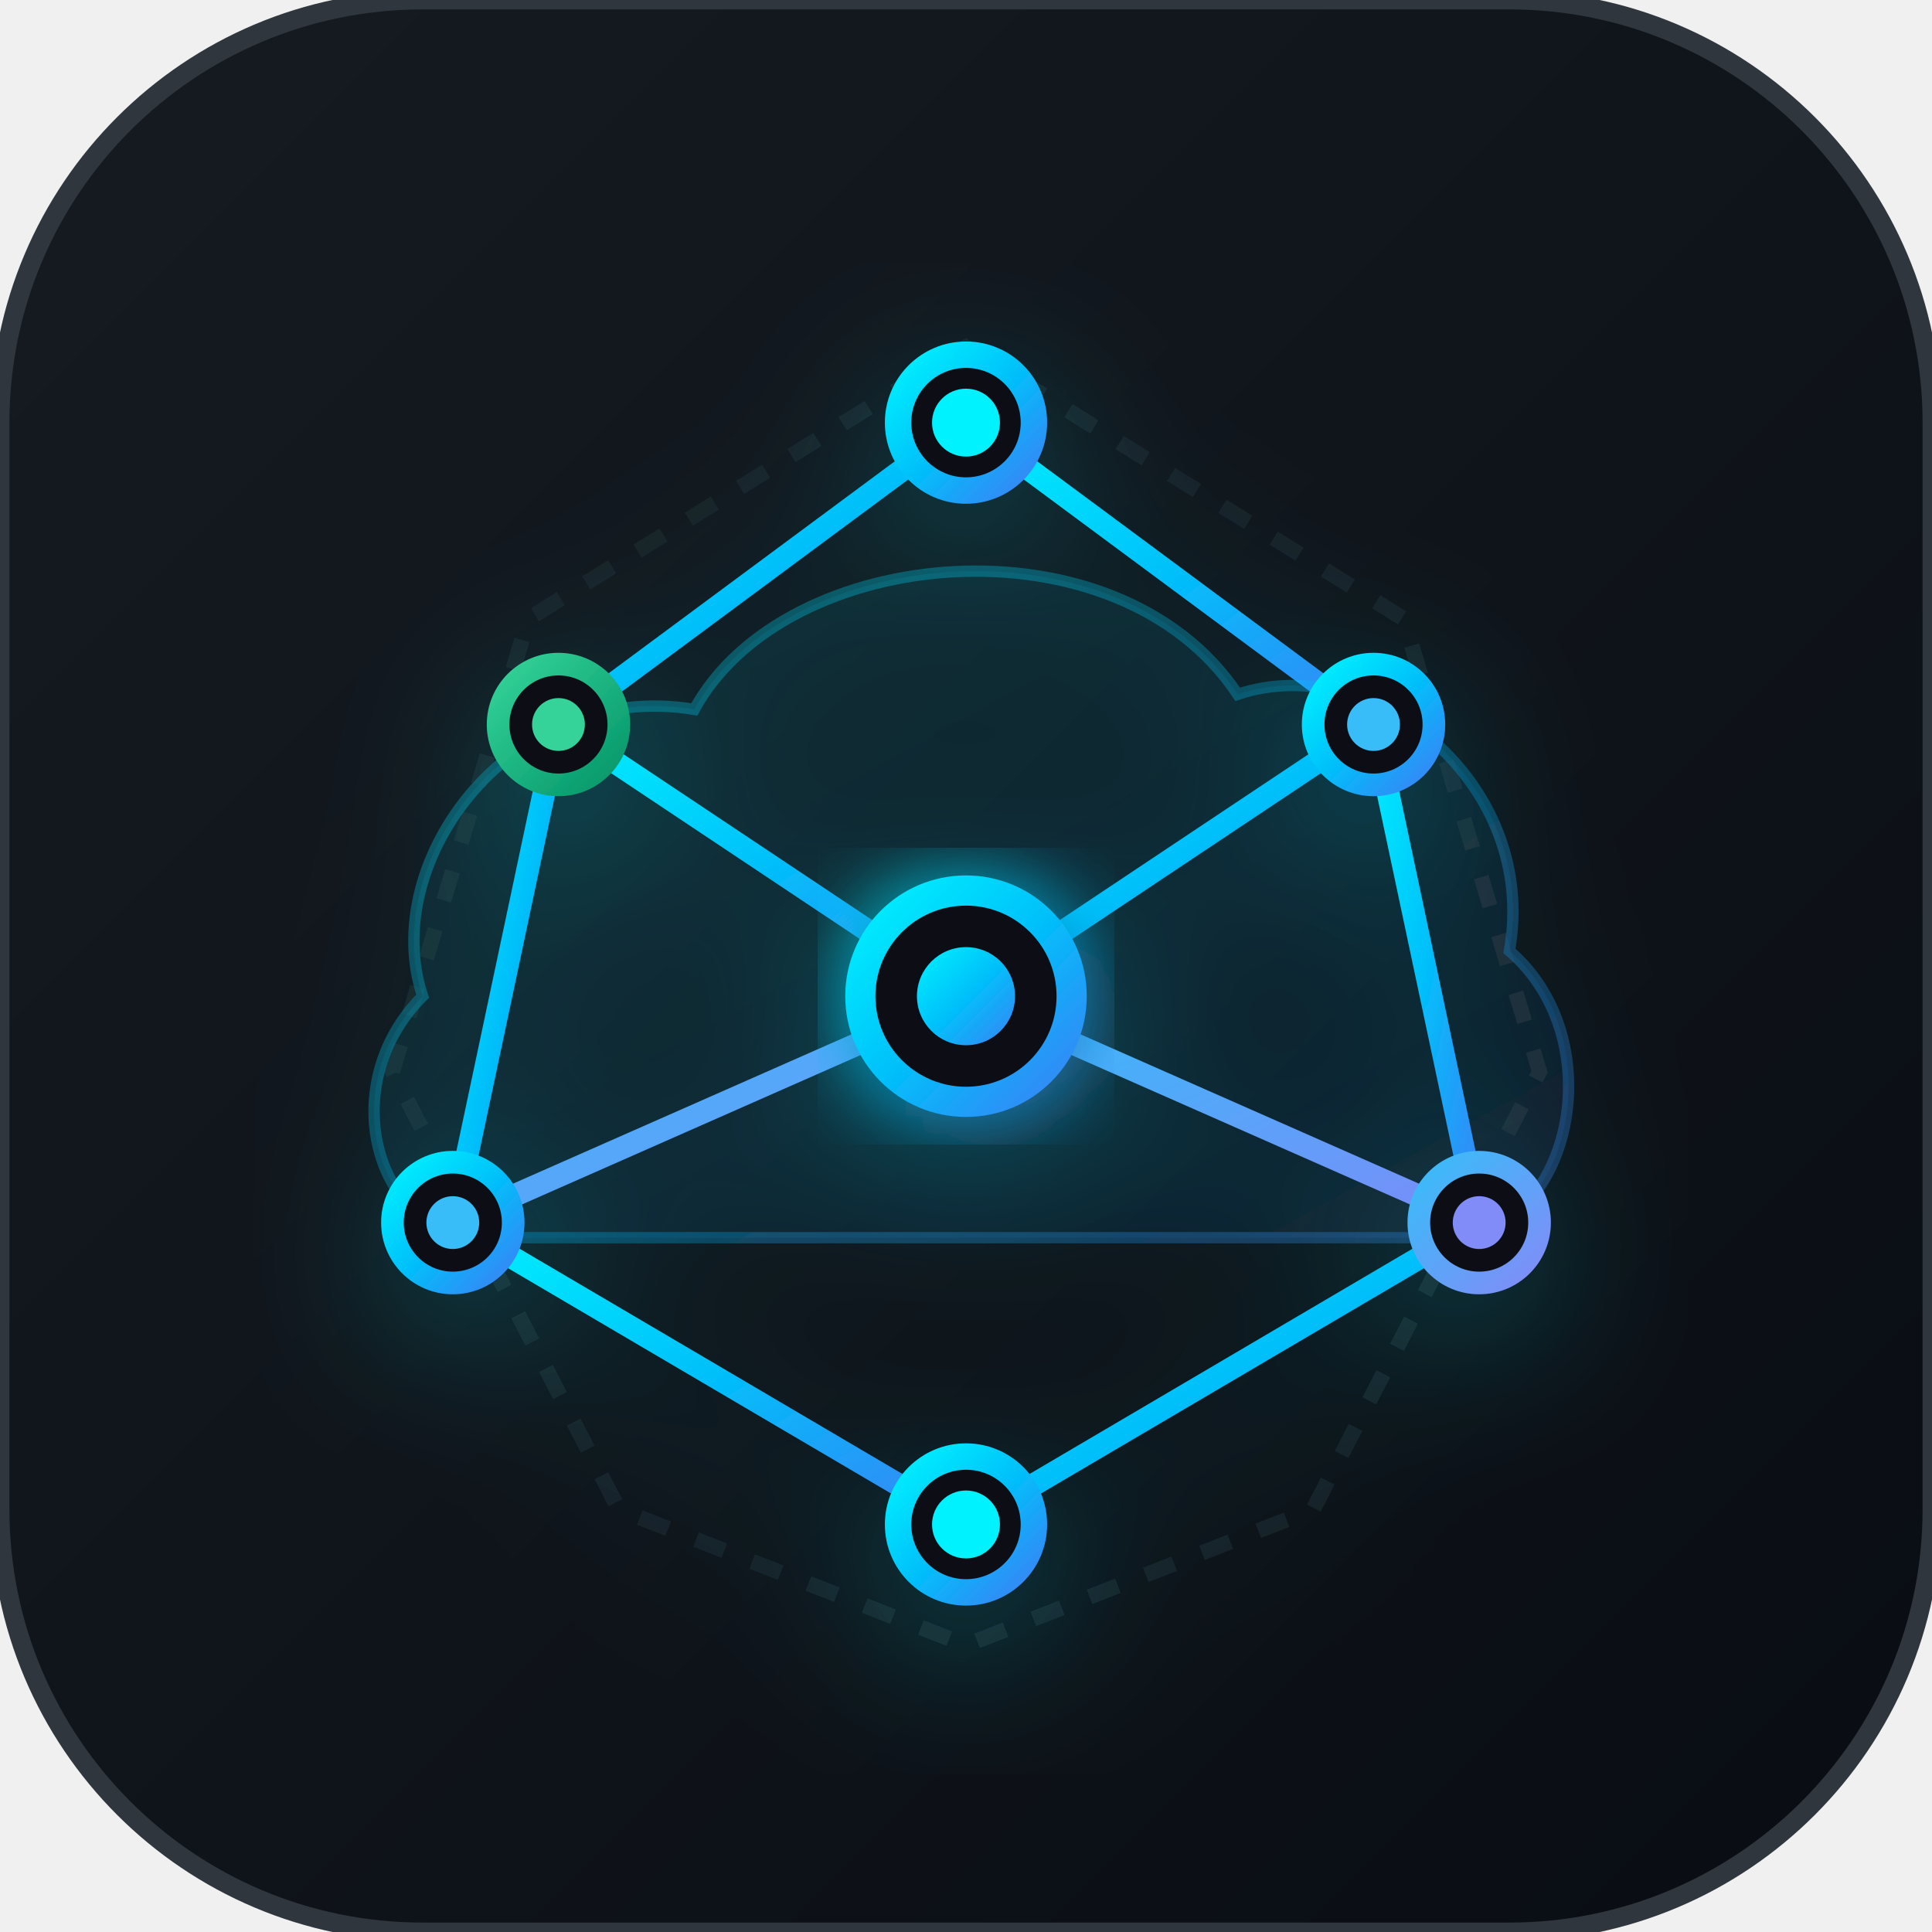
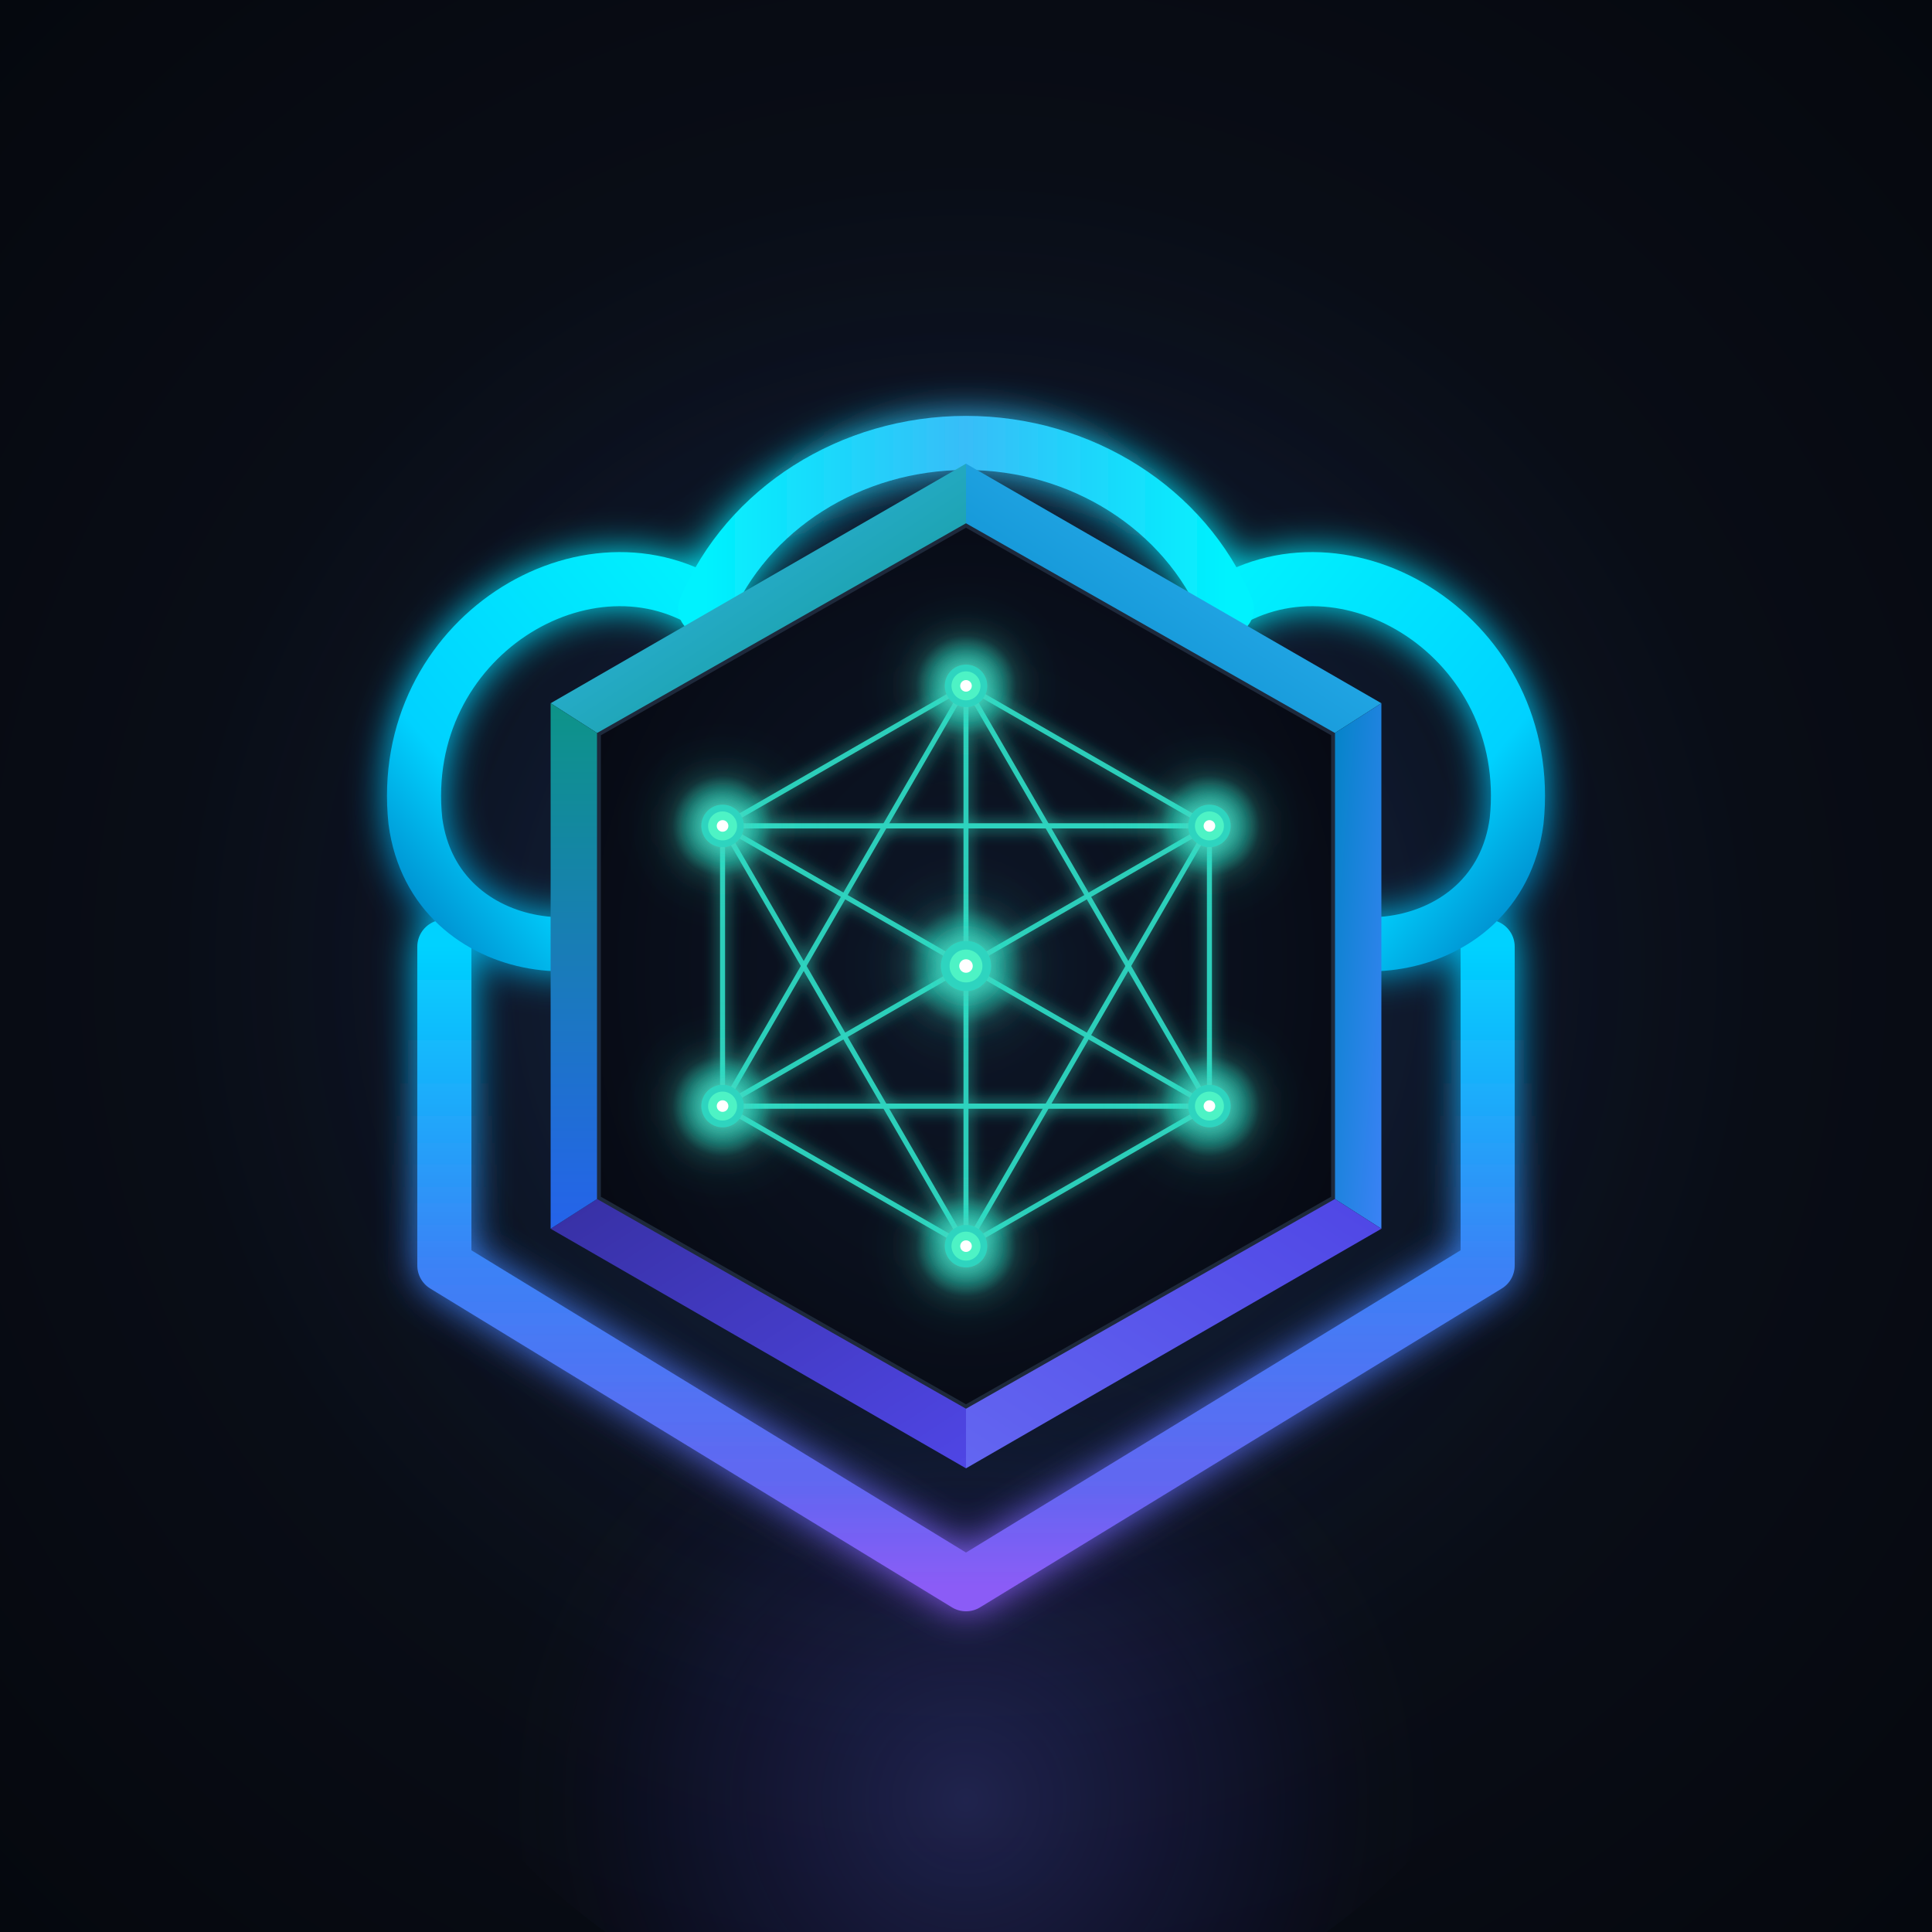
- <svg xmlns="http://www.w3.org/2000/svg" viewBox="0 0 256 256" width="100%" height="100%">
+ <svg xmlns="http://www.w3.org/2000/svg" viewBox="0 0 1000 1000" width="100%" height="100%">
  <defs>
-     <linearGradient id="bgGrad" x1="0%" y1="0%" x2="100%" y2="100%">
-       <stop offset="0%" stop-color="#161b22" />
-       <stop offset="100%" stop-color="#090d13" />
+     <radialGradient id="bgGrad" cx="50%" cy="50%" r="70%">
+       <stop offset="0%" stop-color="#0f172a" />
+       <stop offset="60%" stop-color="#090d16" />
+       <stop offset="100%" stop-color="#05080e" />
+     </radialGradient>
+     <radialGradient id="centerAura" cx="50%" cy="50%" r="50%">
+       <stop offset="0%" stop-color="#00f2fe" stop-opacity="0.18" />
+       <stop offset="40%" stop-color="#3b82f6" stop-opacity="0.10" />
+       <stop offset="100%" stop-color="#0f172a" stop-opacity="0" />
+     </radialGradient>
+     <radialGradient id="shieldBottomGlow" cx="50%" cy="80%" r="40%">
+       <stop offset="0%" stop-color="#6366f1" stop-opacity="0.25" />
+       <stop offset="60%" stop-color="#4f46e5" stop-opacity="0.08" />
+       <stop offset="100%" stop-color="#090d16" stop-opacity="0" />
+     </radialGradient>
+     <linearGradient id="cloudGrad" x1="0%" y1="0%" x2="100%" y2="0%">
+       <stop offset="0%" stop-color="#00f2fe" />
+       <stop offset="50%" stop-color="#38bdf8" />
+       <stop offset="100%" stop-color="#00f2fe" />
    </linearGradient>
-     <linearGradient id="cyanBlue" x1="0%" y1="0%" x2="100%" y2="100%">
+     <linearGradient id="cloudLeftGrad" x1="100%" y1="0%" x2="0%" y2="100%">
      <stop offset="0%" stop-color="#00f2fe" />
-       <stop offset="50%" stop-color="#00c0fa" />
+       <stop offset="70%" stop-color="#00d2ff" />
+       <stop offset="100%" stop-color="#0284c7" />
+     </linearGradient>
+     <linearGradient id="cloudRightGrad" x1="0%" y1="0%" x2="100%" y2="100%">
+       <stop offset="0%" stop-color="#00f2fe" />
+       <stop offset="70%" stop-color="#00d2ff" />
+       <stop offset="100%" stop-color="#0284c7" />
+     </linearGradient>
+     <linearGradient id="shieldBracketGrad" x1="0%" y1="0%" x2="0%" y2="100%">
+       <stop offset="0%" stop-color="#00d2ff" />
+       <stop offset="50%" stop-color="#3b82f6" />
+       <stop offset="85%" stop-color="#6366f1" />
+       <stop offset="100%" stop-color="#8b5cf6" />
+     </linearGradient>
+     <linearGradient id="bevelTopLeft" x1="0%" y1="0%" x2="100%" y2="100%">
+       <stop offset="0%" stop-color="#38bdf8" />
+       <stop offset="100%" stop-color="#0d9488" />
+     </linearGradient>
+     <linearGradient id="bevelTopRight" x1="100%" y1="0%" x2="0%" y2="100%">
+       <stop offset="0%" stop-color="#38bdf8" />
+       <stop offset="100%" stop-color="#0284c7" />
+     </linearGradient>
+     <linearGradient id="bevelRight" x1="0%" y1="0%" x2="100%" y2="100%">
+       <stop offset="0%" stop-color="#0284c7" />
      <stop offset="100%" stop-color="#3b82f6" />
    </linearGradient>
-     <linearGradient id="blueViolet" x1="0%" y1="0%" x2="100%" y2="100%">
-       <stop offset="0%" stop-color="#38bdf8" />
-       <stop offset="100%" stop-color="#818cf8" />
+     <linearGradient id="bevelBottomRight" x1="100%" y1="0%" x2="0%" y2="100%">
+       <stop offset="0%" stop-color="#4f46e5" />
+       <stop offset="100%" stop-color="#6366f1" />
    </linearGradient>
-     <linearGradient id="emeraldGlow" x1="0%" y1="0%" x2="100%" y2="100%">
-       <stop offset="0%" stop-color="#34d399" />
-       <stop offset="100%" stop-color="#059669" />
+     <linearGradient id="bevelBottomLeft" x1="0%" y1="0%" x2="100%" y2="100%">
+       <stop offset="0%" stop-color="#3730a3" />
+       <stop offset="100%" stop-color="#4f46e5" />
    </linearGradient>
-     <filter id="coreGlow" x="-20%" y="-20%" width="140%" height="140%">
-       <feGaussianBlur stdDeviation="5" result="blur" />
+     <linearGradient id="bevelLeft" x1="0%" y1="100%" x2="0%" y2="0%">
+       <stop offset="0%" stop-color="#2563eb" />
+       <stop offset="100%" stop-color="#0d9488" />
+     </linearGradient>
+     <radialGradient id="innerHexGrad" cx="50%" cy="50%" r="60%">
+       <stop offset="0%" stop-color="#0e1728" />
+       <stop offset="70%" stop-color="#090e1a" />
+       <stop offset="100%" stop-color="#060912" />
+     </radialGradient>
+     <filter id="nodeGlowFilter" x="-50%" y="-50%" width="200%" height="200%">
+       <feGaussianBlur stdDeviation="7" result="blur1" />
+       <feGaussianBlur stdDeviation="14" result="blur2" />
+       <feMerge>
+         <feMergeNode in="blur2" />
+         <feMergeNode in="blur1" />
+         <feMergeNode in="SourceGraphic" />
+       </feMerge>
+     </filter>
+     <filter id="lineGlowFilter" x="-20%" y="-20%" width="140%" height="140%">
+       <feGaussianBlur stdDeviation="4" result="blur" />
      <feMerge>
        <feMergeNode in="blur" />
        <feMergeNode in="SourceGraphic" />
      </feMerge>
    </filter>
-     <filter id="softShadow" x="-10%" y="-10%" width="120%" height="120%">
-       <feDropShadow dx="0" dy="6" stdDeviation="10" flood-color="#00f2fe" flood-opacity="0.25" />
+     <filter id="ribbonGlow" x="-20%" y="-20%" width="140%" height="140%">
+       <feGaussianBlur stdDeviation="10" result="blur" />
+       <feMerge>
+         <feMergeNode in="blur" />
+         <feMergeNode in="SourceGraphic" />
+       </feMerge>
    </filter>
+     <radialGradient id="nodeHalo" cx="50%" cy="50%" r="50%">
+       <stop offset="0%" stop-color="#4ef3c5" stop-opacity="0.8" />
+       <stop offset="45%" stop-color="#2dd4bf" stop-opacity="0.4" />
+       <stop offset="100%" stop-color="#00f5d4" stop-opacity="0" />
+     </radialGradient>
  </defs>
-   <rect width="256" height="256" rx="56" fill="url(#bgGrad)" stroke="#30363d" stroke-width="2.5" />
-   <g filter="url(#softShadow)" transform="translate(0, 4)">
-     <path d="M 128 42 L 186 78 L 204 138 L 174 196 L 128 214 L 82 196 L 52 138 L 70 78 Z" fill="none" stroke="#21262d" stroke-width="2" stroke-dasharray="4 4" opacity="0.6" />
-     <line x1="128" y1="52" x2="74" y2="92" stroke="url(#cyanBlue)" stroke-width="3" stroke-linecap="round" />
-     <line x1="128" y1="52" x2="182" y2="92" stroke="url(#cyanBlue)" stroke-width="3" stroke-linecap="round" />
-     <line x1="74" y1="92" x2="128" y2="128" stroke="url(#cyanBlue)" stroke-width="3" stroke-linecap="round" />
-     <line x1="74" y1="92" x2="60" y2="158" stroke="url(#cyanBlue)" stroke-width="3" stroke-linecap="round" />
-     <line x1="182" y1="92" x2="128" y2="128" stroke="url(#cyanBlue)" stroke-width="3" stroke-linecap="round" />
-     <line x1="182" y1="92" x2="196" y2="158" stroke="url(#cyanBlue)" stroke-width="3" stroke-linecap="round" />
-     <line x1="128" y1="128" x2="60" y2="158" stroke="url(#blueViolet)" stroke-width="3" stroke-linecap="round" />
-     <line x1="128" y1="128" x2="196" y2="158" stroke="url(#blueViolet)" stroke-width="3" stroke-linecap="round" />
-     <line x1="128" y1="128" x2="128" y2="198" stroke="url(#blueViolet)" stroke-width="3.5" stroke-linecap="round" />
-     <line x1="60" y1="158" x2="128" y2="198" stroke="url(#cyanBlue)" stroke-width="3" stroke-linecap="round" />
-     <line x1="196" y1="158" x2="128" y2="198" stroke="url(#cyanBlue)" stroke-width="3" stroke-linecap="round" />
-     <path d="M 64 160 C 50 160, 44 140, 56 128 C 50 110, 68 86, 92 90 C 104 68, 148 64, 164 88 C 182 82, 204 100, 200 122 C 214 134, 208 160, 192 160 Z" fill="url(#cyanBlue)" fill-opacity="0.08" stroke="url(#cyanBlue)" stroke-width="1.5" stroke-opacity="0.3" />
-     <circle cx="128" cy="52" r="9" fill="#0d1117" stroke="url(#cyanBlue)" stroke-width="3.5" />
-     <circle cx="128" cy="52" r="4.5" fill="#00f2fe" />
-     <circle cx="74" cy="92" r="8" fill="#0d1117" stroke="url(#emeraldGlow)" stroke-width="3" />
-     <circle cx="74" cy="92" r="3.5" fill="#34d399" />
-     <circle cx="182" cy="92" r="8" fill="#0d1117" stroke="url(#cyanBlue)" stroke-width="3" />
-     <circle cx="182" cy="92" r="3.5" fill="#38bdf8" />
-     <circle cx="128" cy="128" r="14" fill="#0d1117" stroke="url(#cyanBlue)" stroke-width="4" filter="url(#coreGlow)" />
-     <circle cx="128" cy="128" r="6.5" fill="url(#cyanBlue)" />
-     <circle cx="60" cy="158" r="8" fill="#0d1117" stroke="url(#cyanBlue)" stroke-width="3" />
-     <circle cx="60" cy="158" r="3.5" fill="#38bdf8" />
-     <circle cx="196" cy="158" r="8" fill="#0d1117" stroke="url(#blueViolet)" stroke-width="3" />
-     <circle cx="196" cy="158" r="3.5" fill="#818cf8" />
-     <circle cx="128" cy="198" r="9" fill="#0d1117" stroke="url(#cyanBlue)" stroke-width="3.5" />
-     <circle cx="128" cy="198" r="4.5" fill="#00f2fe" />
+   <rect width="1000" height="1000" fill="url(#bgGrad)" />
+   <circle cx="500" cy="500" r="420" fill="url(#centerAura)" />
+   <circle cx="500" cy="740" r="320" fill="url(#shieldBottomGlow)" />
+   <g id="outer-frame" filter="url(#ribbonGlow)">
+     <path d="M 230 490 L 230 655 L 500 820 L 770 655 L 770 490" fill="none" stroke="url(#shieldBracketGrad)" stroke-width="28" stroke-linecap="round" stroke-linejoin="round" />
+     <path d="M 370 315 C 305 270 205 330 215 425 C 225 500 325 505 345 460" fill="none" stroke="url(#cloudLeftGrad)" stroke-width="28" stroke-linecap="round" />
+     <path d="M 630 315 C 695 270 795 330 785 425 C 775 500 675 505 655 460" fill="none" stroke="url(#cloudRightGrad)" stroke-width="28" stroke-linecap="round" />
+     <path d="M 365 315 A 145 135 0 0 1 635 315" fill="none" stroke="url(#cloudGrad)" stroke-width="28" stroke-linecap="round" />
+   </g>
+   <g id="inner-prism">
+     <polygon points="500,240 500,272 310,380 285,364" fill="url(#bevelTopLeft)" />
+     <polygon points="500,240 715,364 690,380 500,272" fill="url(#bevelTopRight)" />
+     <polygon points="715,364 715,636 690,620 690,380" fill="url(#bevelRight)" />
+     <polygon points="715,636 500,760 500,728 690,620" fill="url(#bevelBottomRight)" />
+     <polygon points="500,760 285,636 310,620 500,728" fill="url(#bevelBottomLeft)" />
+     <polygon points="285,636 285,364 310,380 310,620" fill="url(#bevelLeft)" />
+     <polygon points="500,272 690,380 690,620 500,728 310,620 310,380" fill="url(#innerHexGrad)" stroke="#1e293b" stroke-width="2" />
+   </g>
+   <g id="constellation" filter="url(#lineGlowFilter)">
+     <polygon points="500,355 626,427.5 626,572.5 500,645 374,572.5 374,427.5" fill="none" stroke="#2dd4bf" stroke-width="2.6" opacity="0.95" />
+     <polygon points="500,355 626,572.5 374,572.5" fill="none" stroke="#2dd4bf" stroke-width="2.6" opacity="0.95" />
+     <polygon points="500,645 626,427.5 374,427.5" fill="none" stroke="#2dd4bf" stroke-width="2.6" opacity="0.95" />
+     <line x1="374" y1="427.5" x2="626" y2="427.5" stroke="#2dd4bf" stroke-width="2.6" opacity="0.95" />
+     <line x1="374" y1="572.5" x2="626" y2="572.5" stroke="#2dd4bf" stroke-width="2.6" opacity="0.95" />
+     <line x1="500" y1="355" x2="500" y2="645" stroke="#2dd4bf" stroke-width="2.6" opacity="0.95" />
+     <line x1="374" y1="427.5" x2="626" y2="572.5" stroke="#2dd4bf" stroke-width="2.6" opacity="0.95" />
+     <line x1="374" y1="572.5" x2="626" y2="427.5" stroke="#2dd4bf" stroke-width="2.6" opacity="0.95" />
+   </g>
+   <g id="nodes" filter="url(#nodeGlowFilter)">
+     <circle cx="500" cy="355" r="26" fill="url(#nodeHalo)" />
+     <circle cx="500" cy="355" r="11" fill="#2dd4bf" />
+     <circle cx="500" cy="355" r="7.5" fill="#4ef3c5" />
+     <circle cx="500" cy="355" r="3" fill="#ffffff" />
+     <circle cx="626" cy="427.5" r="26" fill="url(#nodeHalo)" />
+     <circle cx="626" cy="427.5" r="11" fill="#2dd4bf" />
+     <circle cx="626" cy="427.5" r="7.5" fill="#4ef3c5" />
+     <circle cx="626" cy="427.5" r="3" fill="#ffffff" />
+     <circle cx="626" cy="572.5" r="26" fill="url(#nodeHalo)" />
+     <circle cx="626" cy="572.5" r="11" fill="#2dd4bf" />
+     <circle cx="626" cy="572.5" r="7.5" fill="#4ef3c5" />
+     <circle cx="626" cy="572.5" r="3" fill="#ffffff" />
+     <circle cx="500" cy="645" r="26" fill="url(#nodeHalo)" />
+     <circle cx="500" cy="645" r="11" fill="#2dd4bf" />
+     <circle cx="500" cy="645" r="7.5" fill="#4ef3c5" />
+     <circle cx="500" cy="645" r="3" fill="#ffffff" />
+     <circle cx="374" cy="572.5" r="26" fill="url(#nodeHalo)" />
+     <circle cx="374" cy="572.5" r="11" fill="#2dd4bf" />
+     <circle cx="374" cy="572.5" r="7.5" fill="#4ef3c5" />
+     <circle cx="374" cy="572.5" r="3" fill="#ffffff" />
+     <circle cx="374" cy="427.5" r="26" fill="url(#nodeHalo)" />
+     <circle cx="374" cy="427.5" r="11" fill="#2dd4bf" />
+     <circle cx="374" cy="427.5" r="7.5" fill="#4ef3c5" />
+     <circle cx="374" cy="427.5" r="3" fill="#ffffff" />
+     <circle cx="500" cy="500" r="30" fill="url(#nodeHalo)" />
+     <circle cx="500" cy="500" r="13" fill="#2dd4bf" />
+     <circle cx="500" cy="500" r="8.5" fill="#4ef3c5" />
+     <circle cx="500" cy="500" r="3.5" fill="#ffffff" />
  </g>
</svg>
